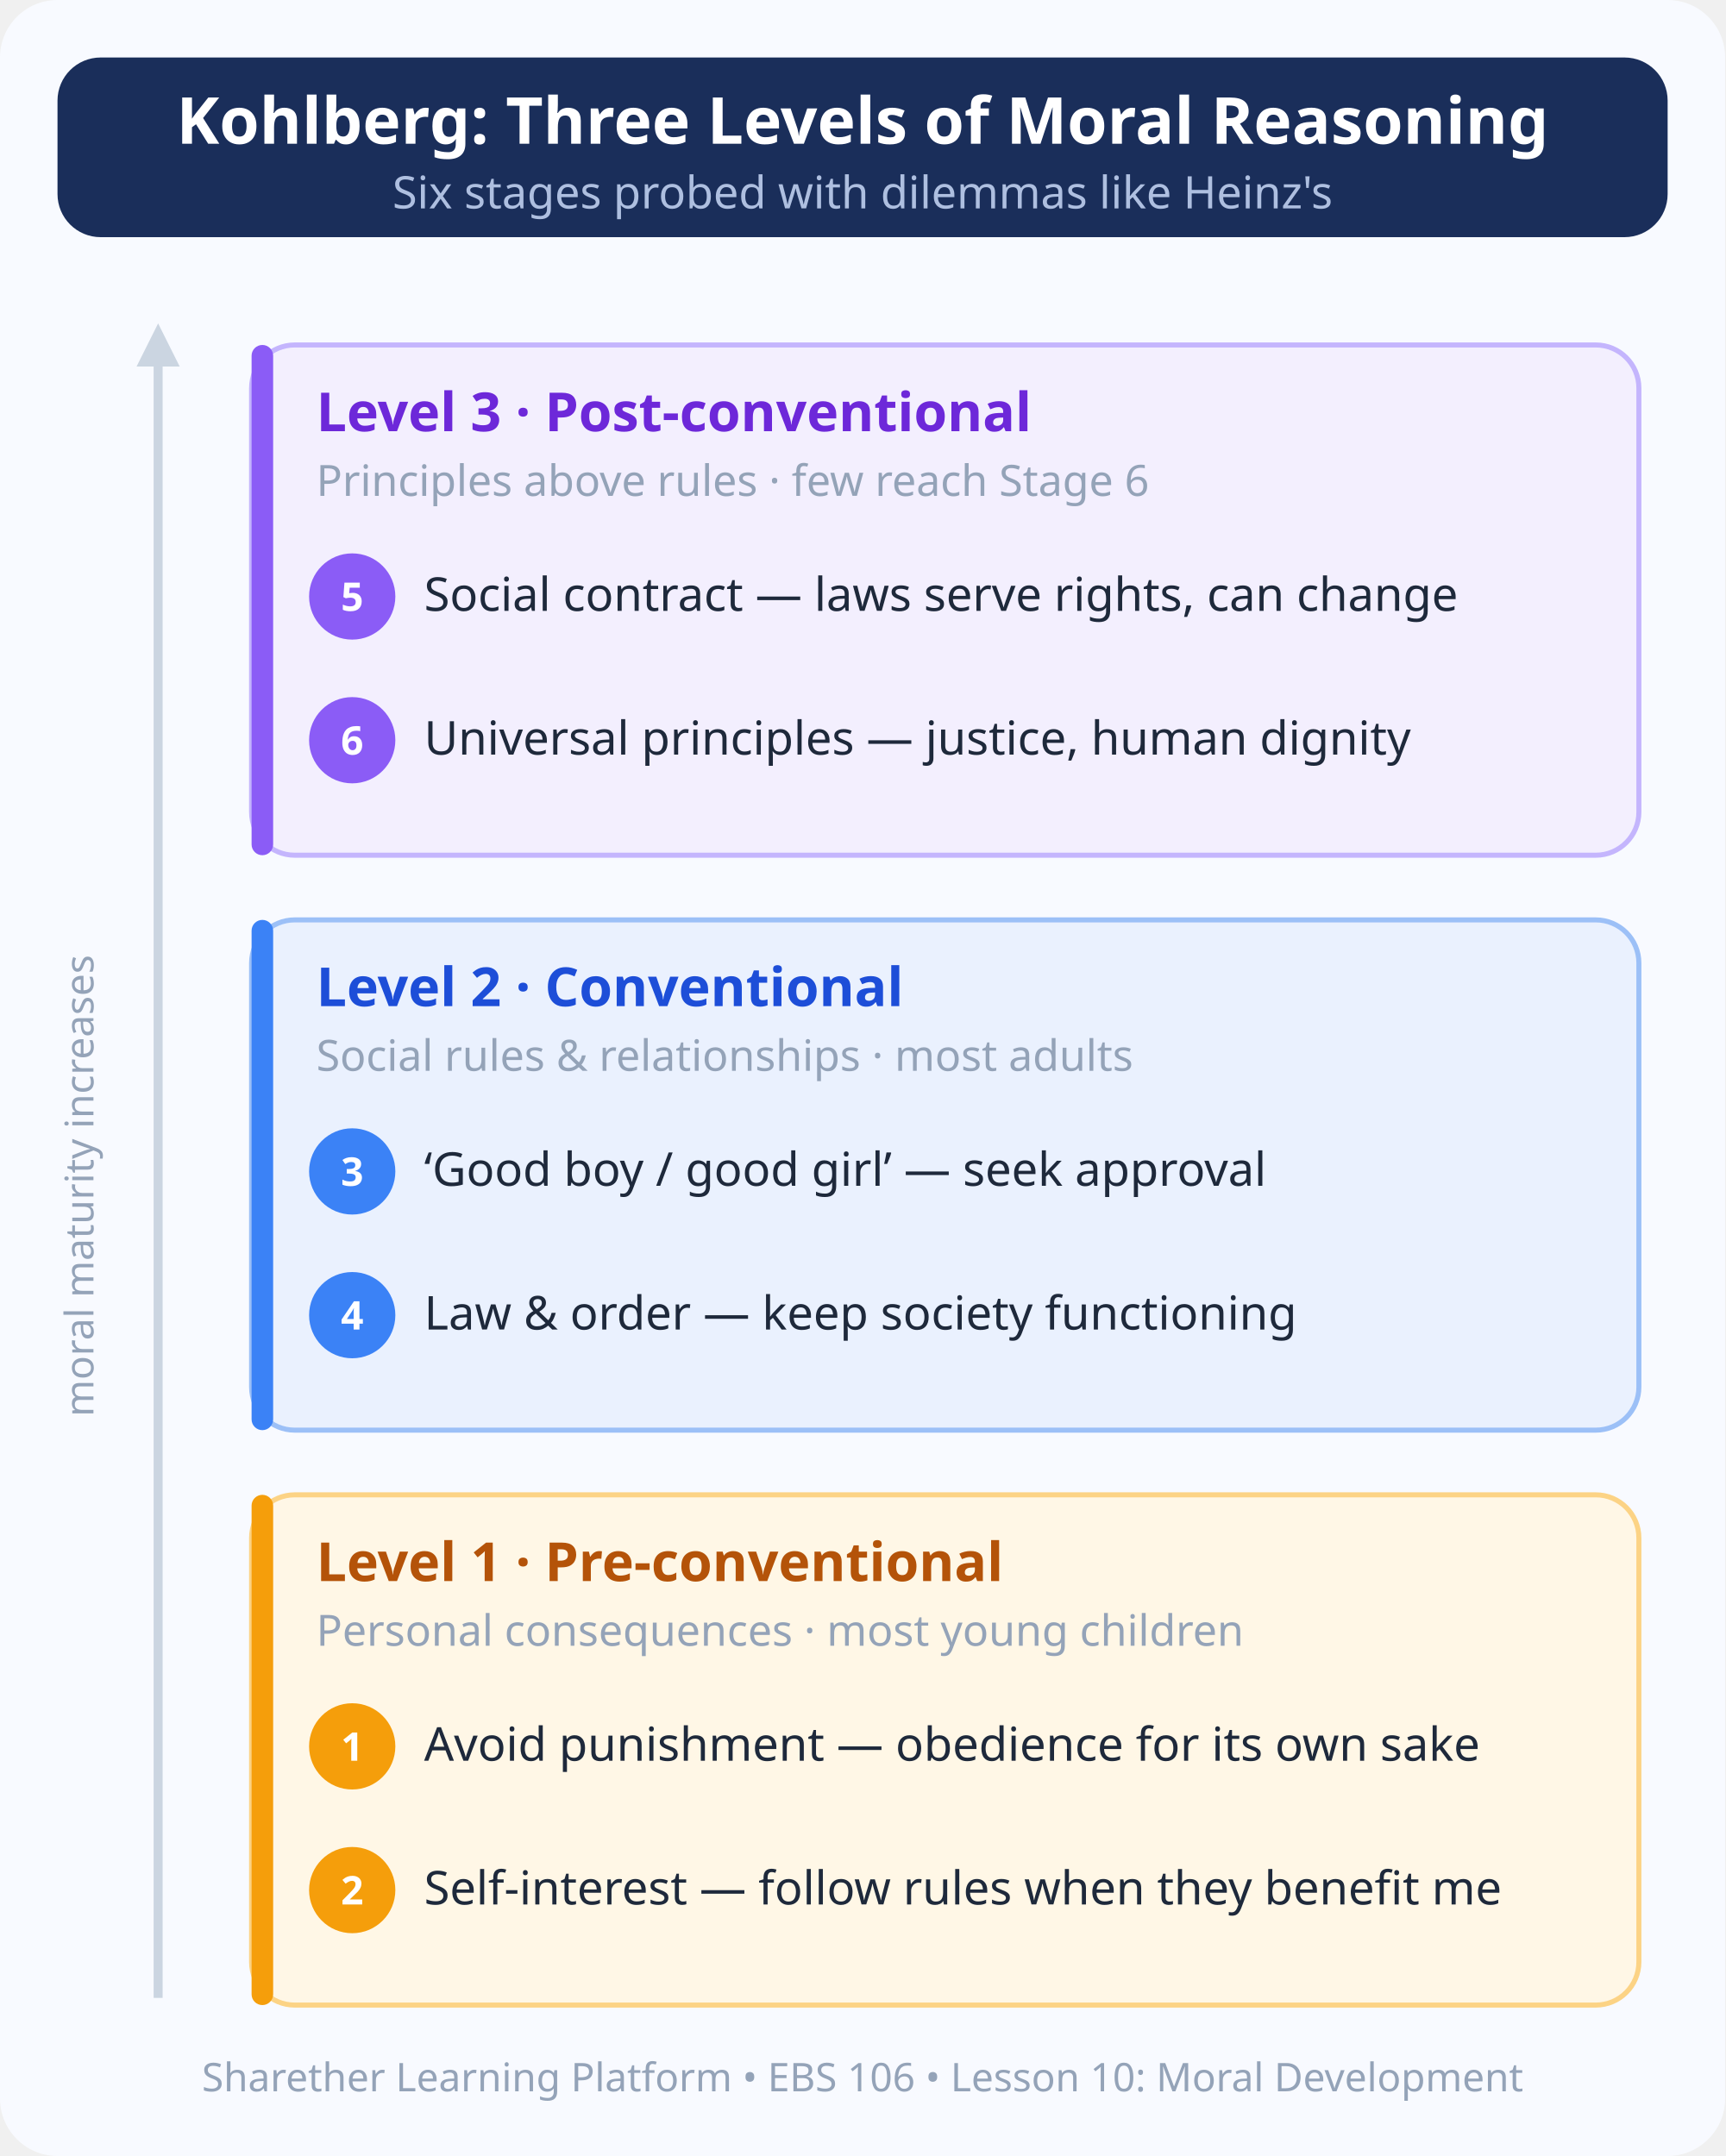
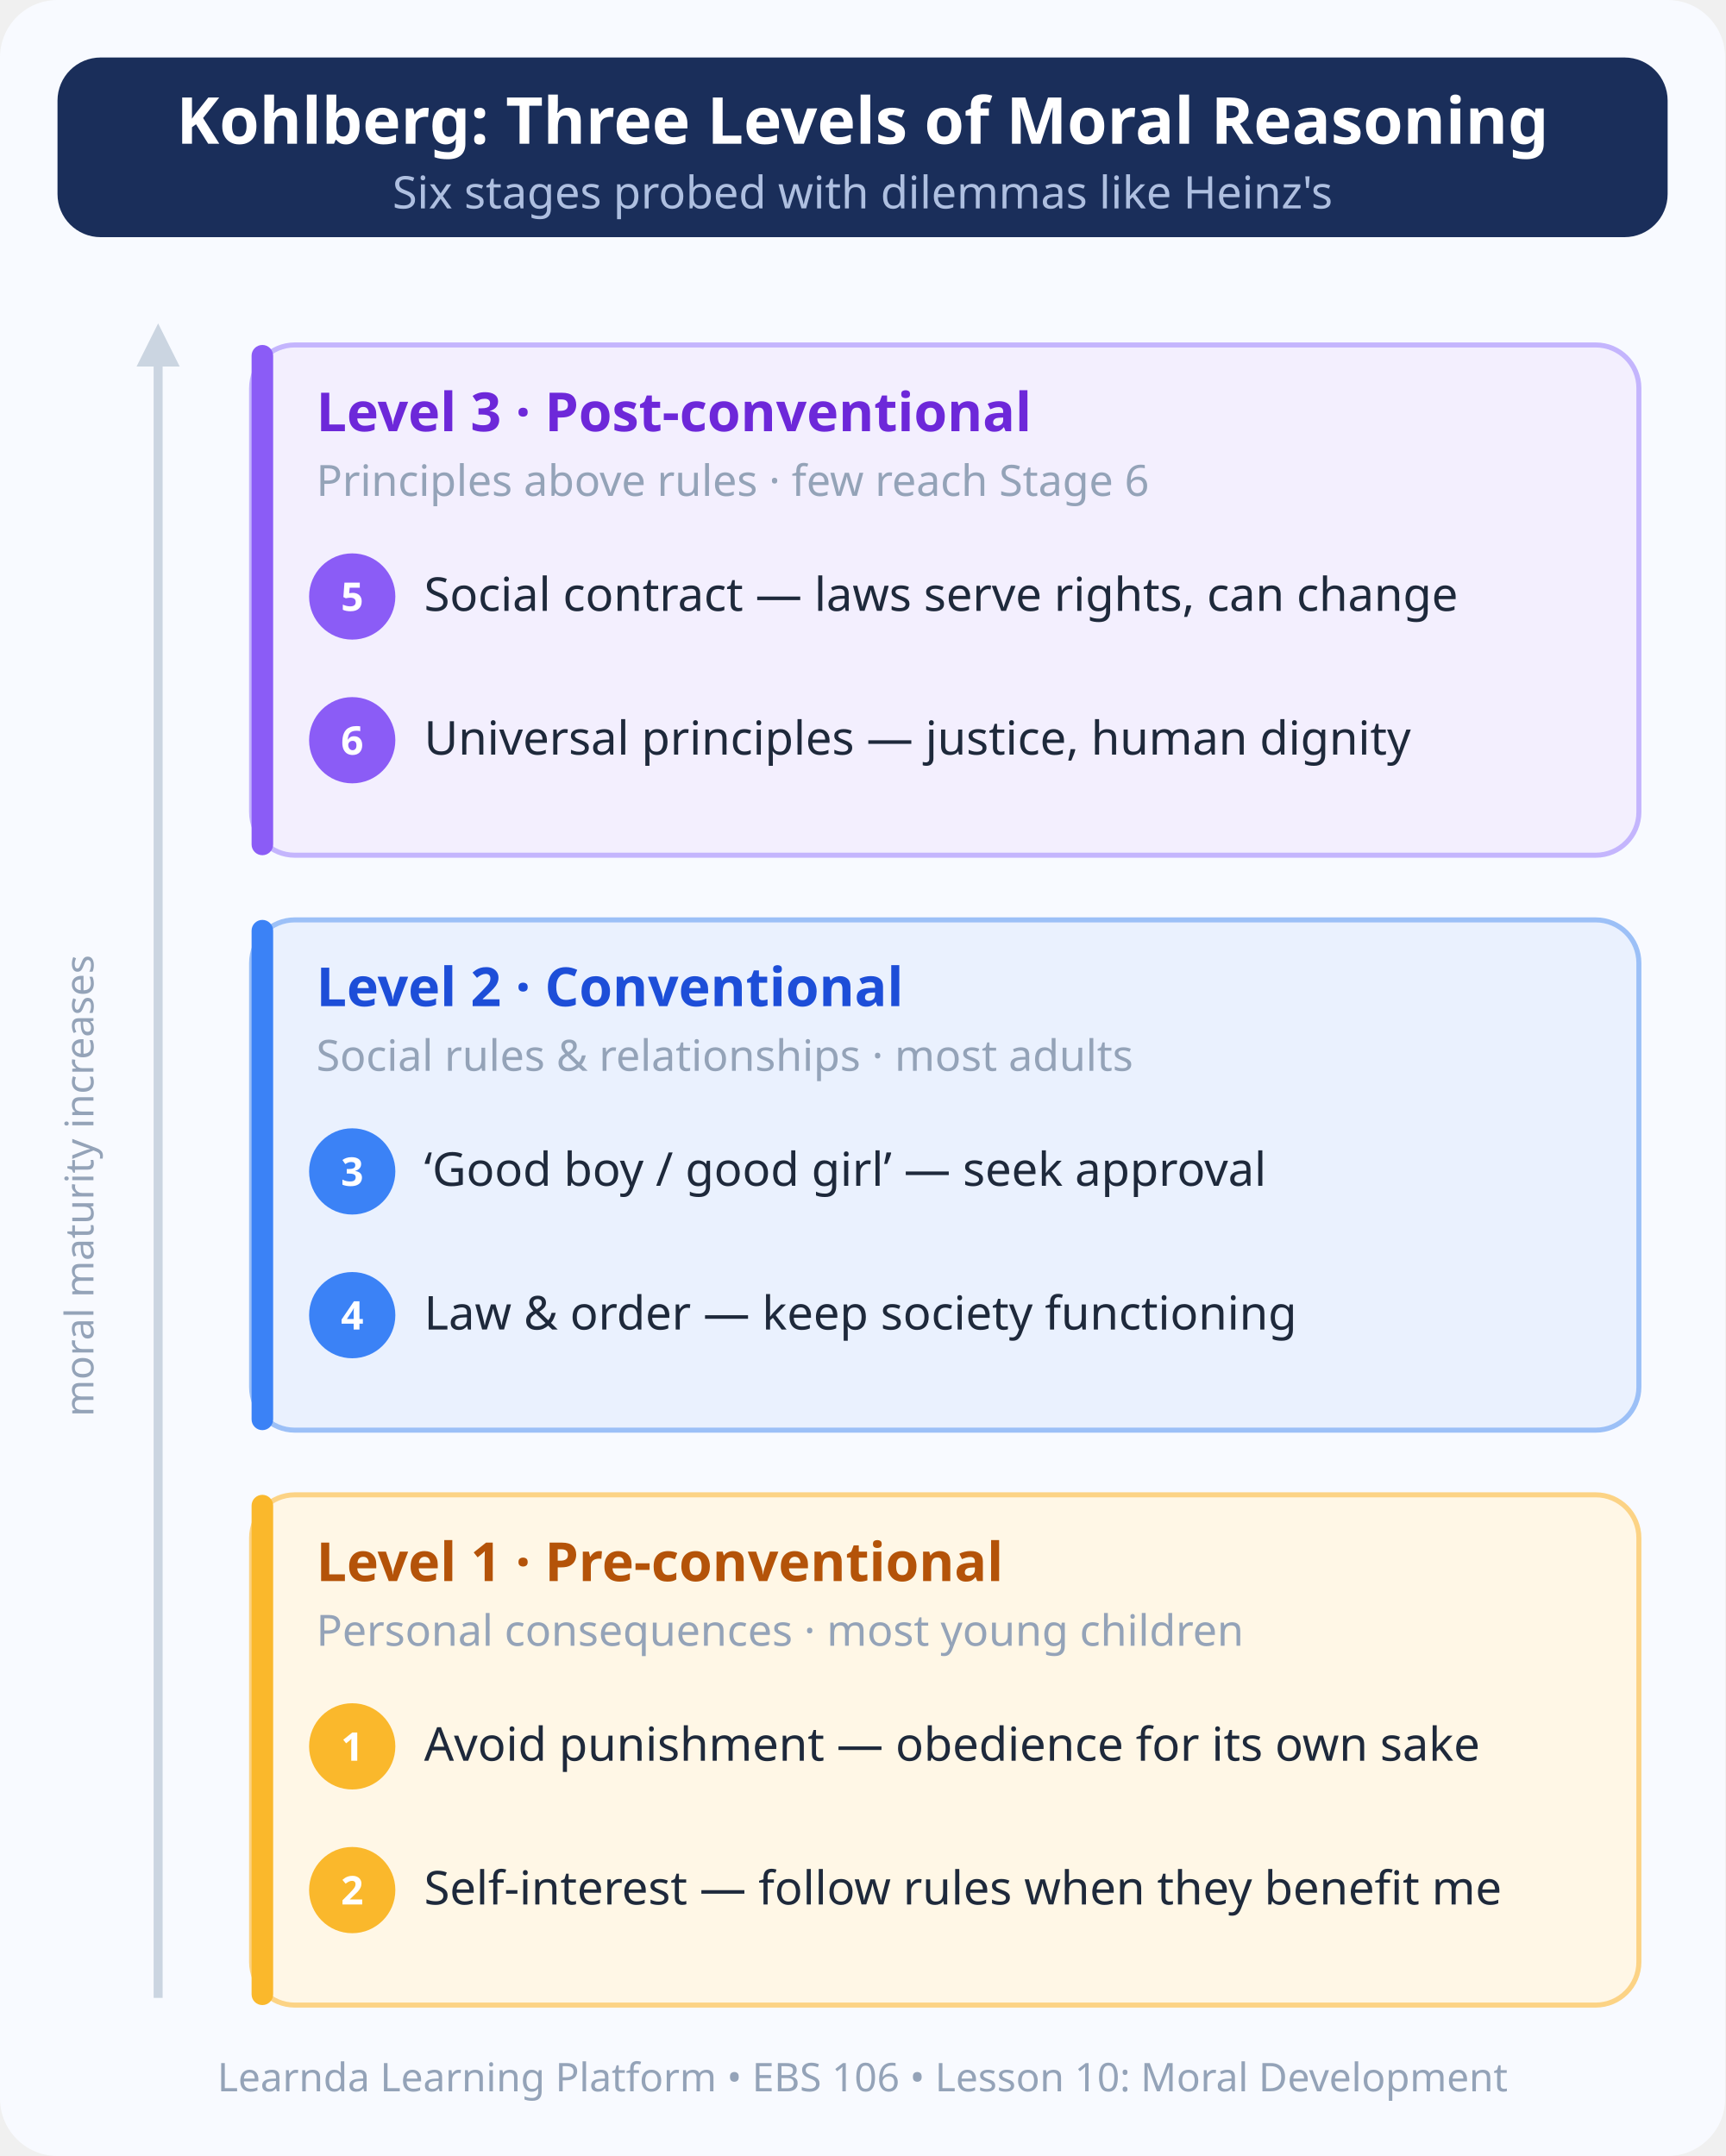
<svg xmlns="http://www.w3.org/2000/svg" viewBox="0 0 480 600" preserveAspectRatio="xMidYMid meet" role="img" aria-label="Kohlberg's three levels of moral reasoning, ascending: pre-conventional (stages 1-2), conventional (stages 3-4), post-conventional (stages 5-6).">
  <style>
    .kg-title { font-family:'Segoe UI',system-ui,sans-serif; font-weight:700; }
    .kg-body  { font-family:'Segoe UI',system-ui,sans-serif; }
    .lvl { cursor:pointer; }
    .lvl .ring { fill:none; opacity:0; transition:opacity .16s ease; }
    .lvl:hover .ring, .lvl.is-active .ring { opacity:1; }
  </style>
  <rect x="0" y="0" width="480" height="600" rx="16" fill="#f8faff" />
  <rect x="16" y="16" width="448" height="50" rx="12" fill="#1a2e5a" />
  <text class="kg-title" x="240" y="40" text-anchor="middle" fill="#ffffff" font-size="18">Kohlberg: Three Levels of Moral Reasoning</text>
  <text class="kg-body" x="240" y="58" text-anchor="middle" fill="#aebfe0" font-size="12.5">Six stages probed with dilemmas like Heinz's</text>
  <line x1="44" y1="556" x2="44" y2="98" stroke="#cbd5e1" stroke-width="2.5" />
  <path d="M44 90 L38 102 L50 102 Z" fill="#cbd5e1" />
  <text class="kg-body" x="26" y="330" fill="#94a3b8" font-size="11" transform="rotate(-90 26 330)" text-anchor="middle">moral maturity increases</text>
  <g class="lvl" tabindex="0">
    <rect class="ring" x="66" y="92" width="394" height="150" rx="13" stroke="#8b5cf6" stroke-width="3" />
    <rect x="70" y="96" width="386" height="142" rx="12" fill="#f3effe" stroke="#c4b5fd" stroke-width="1.4" />
    <rect x="70" y="96" width="6" height="142" rx="3" fill="#8b5cf6" />
    <text class="kg-title" x="88" y="120" fill="#6d28d9" font-size="15">Level 3 · Post-conventional</text>
    <text class="kg-body" x="88" y="138" fill="#94a3b8" font-size="12">Principles above rules · few reach Stage 6</text>
    <circle cx="98" cy="166" r="12" fill="#8b5cf6" />
    <text class="kg-title" x="98" y="170" text-anchor="middle" fill="#fff" font-size="11">5</text>
    <text class="kg-body" x="118" y="170" fill="#1e293b" font-size="13">Social contract — laws serve rights, can change</text>
    <circle cx="98" cy="206" r="12" fill="#8b5cf6" />
    <text class="kg-title" x="98" y="210" text-anchor="middle" fill="#fff" font-size="11">6</text>
    <text class="kg-body" x="118" y="210" fill="#1e293b" font-size="13">Universal principles — justice, human dignity</text>
  </g>
  <g class="lvl" tabindex="0">
    <rect class="ring" x="66" y="252" width="394" height="150" rx="13" stroke="#3b82f6" stroke-width="3" />
    <rect x="70" y="256" width="386" height="142" rx="12" fill="#eaf1fe" stroke="#9cc0f7" stroke-width="1.4" />
    <rect x="70" y="256" width="6" height="142" rx="3" fill="#3b82f6" />
    <text class="kg-title" x="88" y="280" fill="#1d4ed8" font-size="15">Level 2 · Conventional</text>
    <text class="kg-body" x="88" y="298" fill="#94a3b8" font-size="12">Social rules &amp; relationships · most adults</text>
    <circle cx="98" cy="326" r="12" fill="#3b82f6" />
    <text class="kg-title" x="98" y="330" text-anchor="middle" fill="#fff" font-size="11">3</text>
    <text class="kg-body" x="118" y="330" fill="#1e293b" font-size="13">‘Good boy / good girl’ — seek approval</text>
    <circle cx="98" cy="366" r="12" fill="#3b82f6" />
    <text class="kg-title" x="98" y="370" text-anchor="middle" fill="#fff" font-size="11">4</text>
    <text class="kg-body" x="118" y="370" fill="#1e293b" font-size="13">Law &amp; order — keep society functioning</text>
  </g>
  <g class="lvl" tabindex="0">
-     <rect class="ring" x="66" y="412" width="394" height="150" rx="13" stroke="#f59e0b" stroke-width="3" />
+     <rect class="ring" x="66" y="412" width="394" height="150" rx="13" stroke="#fab82c" stroke-width="3" />
    <rect x="70" y="416" width="386" height="142" rx="12" fill="#fff7e6" stroke="#fcd385" stroke-width="1.4" />
-     <rect x="70" y="416" width="6" height="142" rx="3" fill="#f59e0b" />
+     <rect x="70" y="416" width="6" height="142" rx="3" fill="#fab82c" />
    <text class="kg-title" x="88" y="440" fill="#b45309" font-size="15">Level 1 · Pre-conventional</text>
    <text class="kg-body" x="88" y="458" fill="#94a3b8" font-size="12">Personal consequences · most young children</text>
-     <circle cx="98" cy="486" r="12" fill="#f59e0b" />
+     <circle cx="98" cy="486" r="12" fill="#fab82c" />
    <text class="kg-title" x="98" y="490" text-anchor="middle" fill="#fff" font-size="11">1</text>
    <text class="kg-body" x="118" y="490" fill="#1e293b" font-size="13">Avoid punishment — obedience for its own sake</text>
-     <circle cx="98" cy="526" r="12" fill="#f59e0b" />
+     <circle cx="98" cy="526" r="12" fill="#fab82c" />
    <text class="kg-title" x="98" y="530" text-anchor="middle" fill="#fff" font-size="11">2</text>
    <text class="kg-body" x="118" y="530" fill="#1e293b" font-size="13">Self-interest — follow rules when they benefit me</text>
  </g>
-   <text class="kg-body" x="240" y="582" text-anchor="middle" fill="#94a3b8" font-size="11">Sharether Learning Platform • EBS 106 • Lesson 10: Moral Development</text>
+   <text class="kg-body" x="240" y="582" text-anchor="middle" fill="#94a3b8" font-size="11">Learnda Learning Platform • EBS 106 • Lesson 10: Moral Development</text>
</svg>
